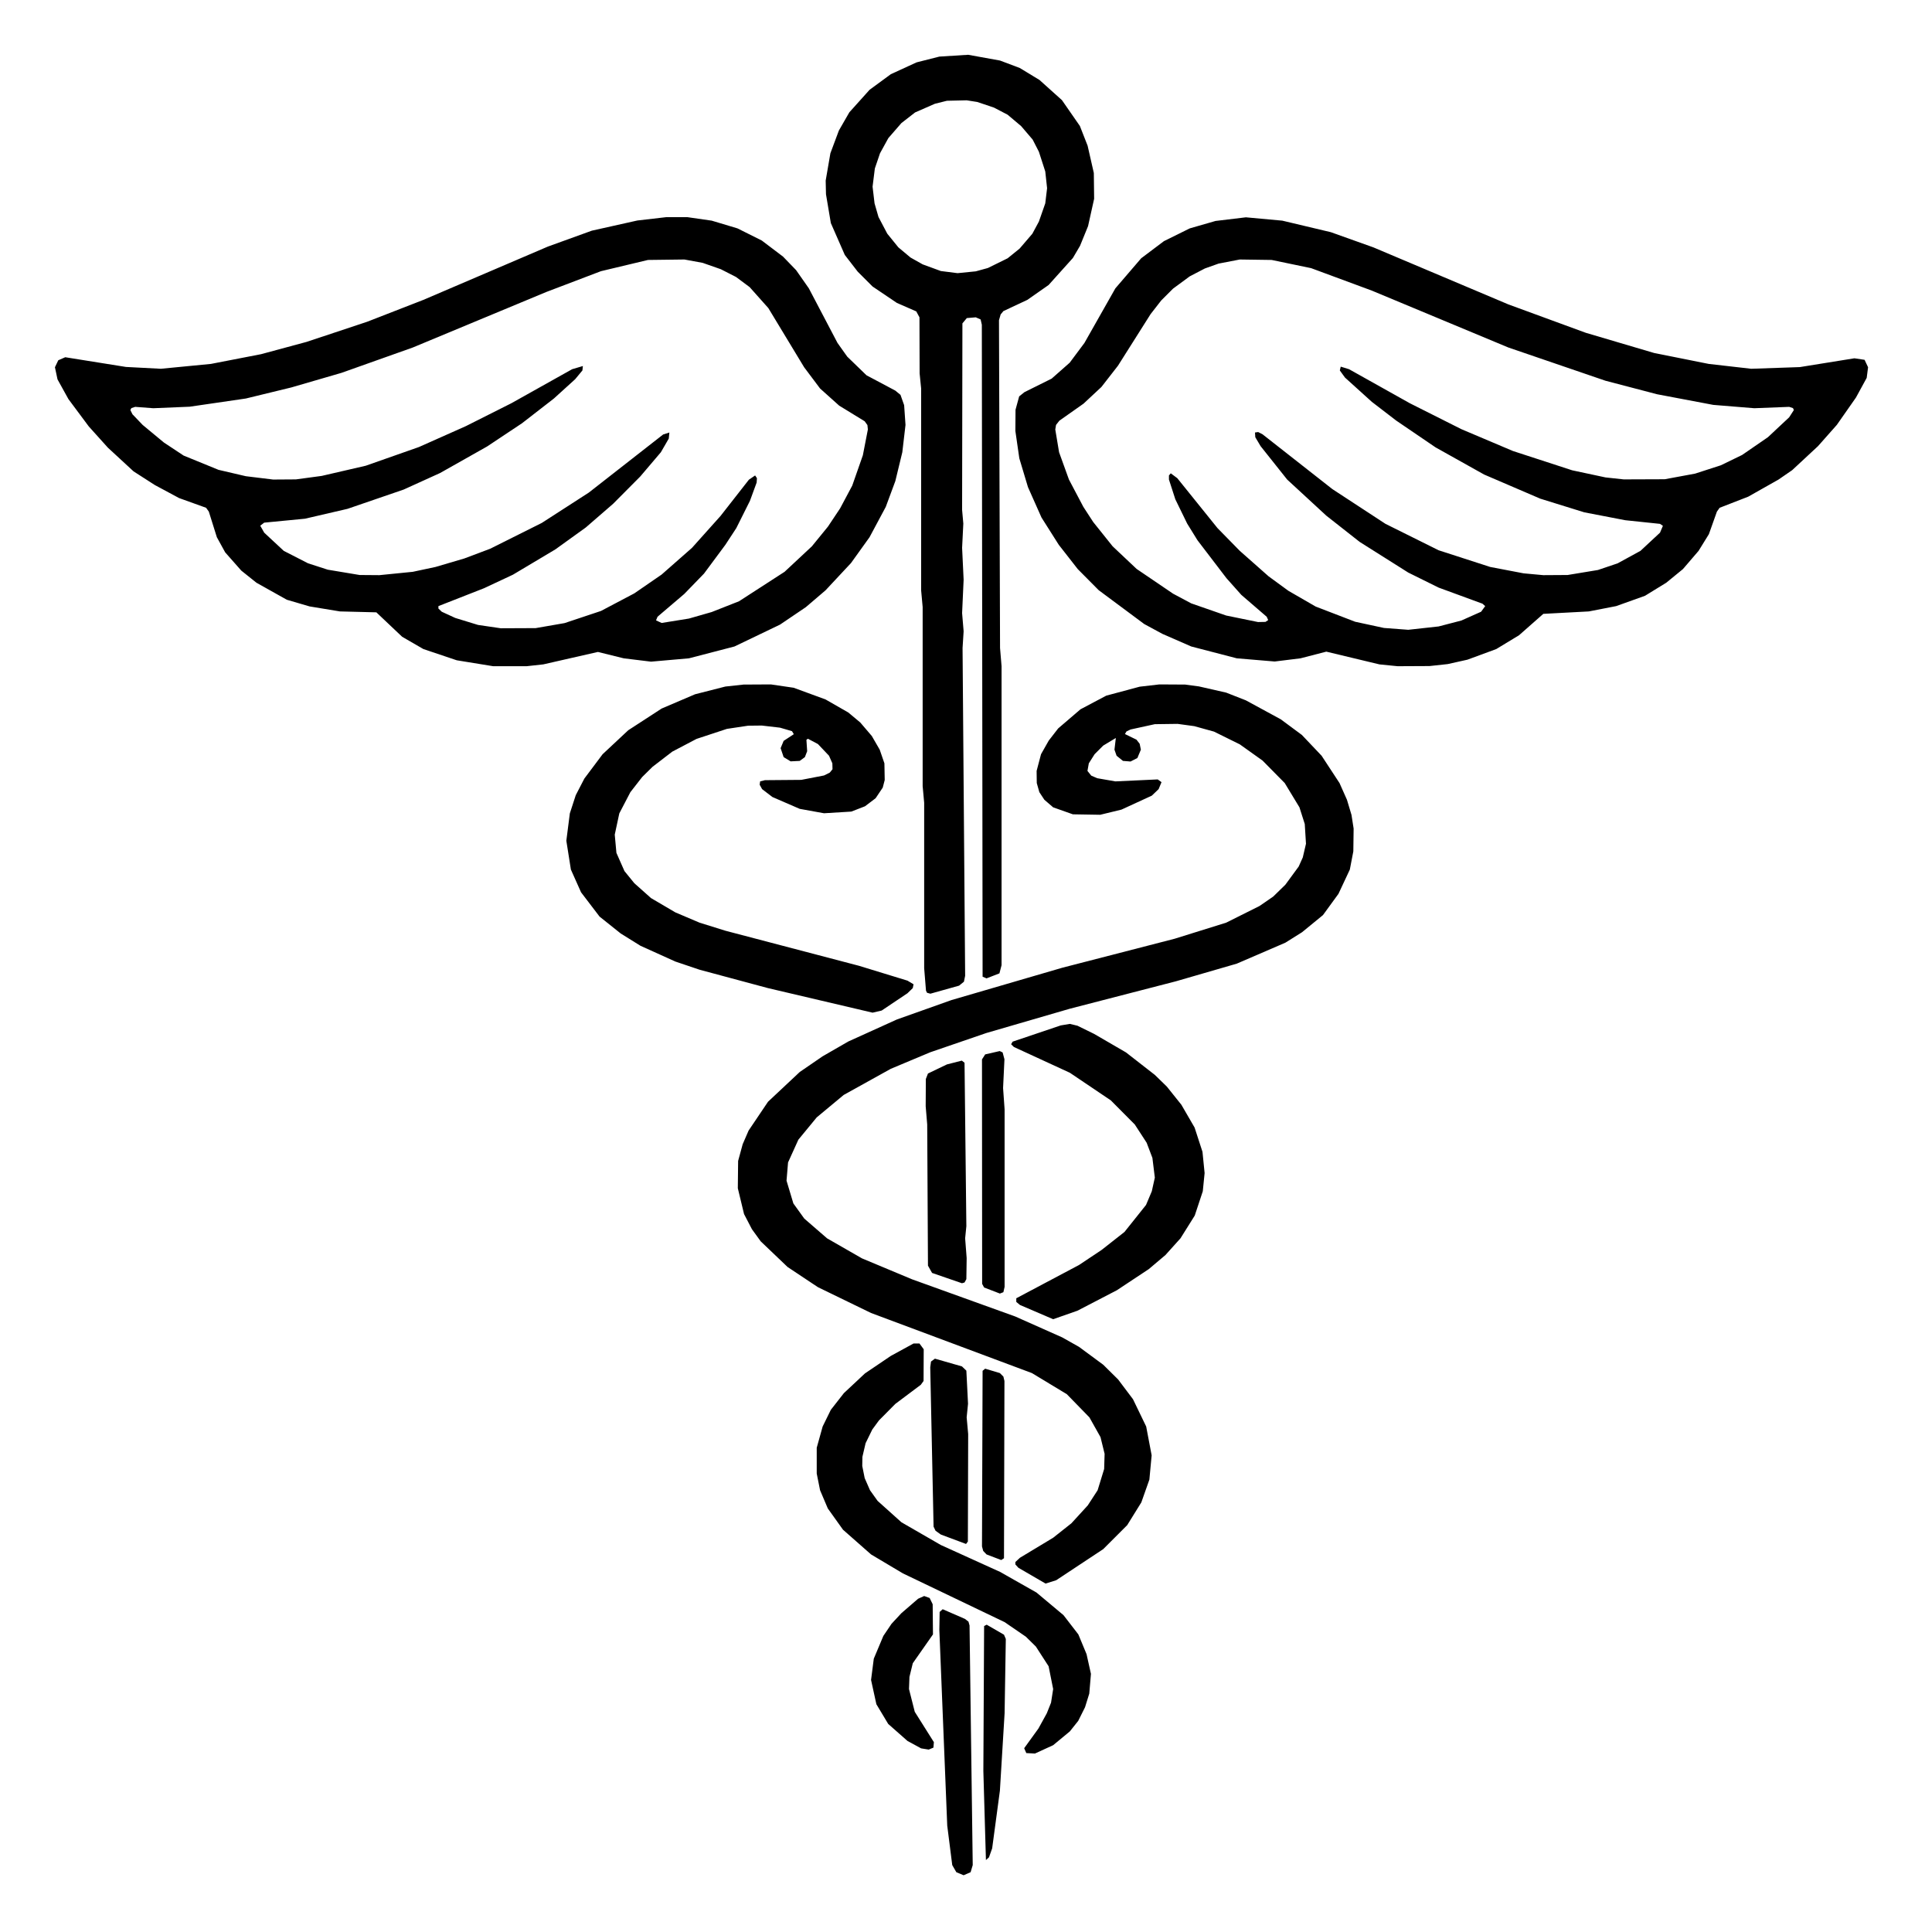
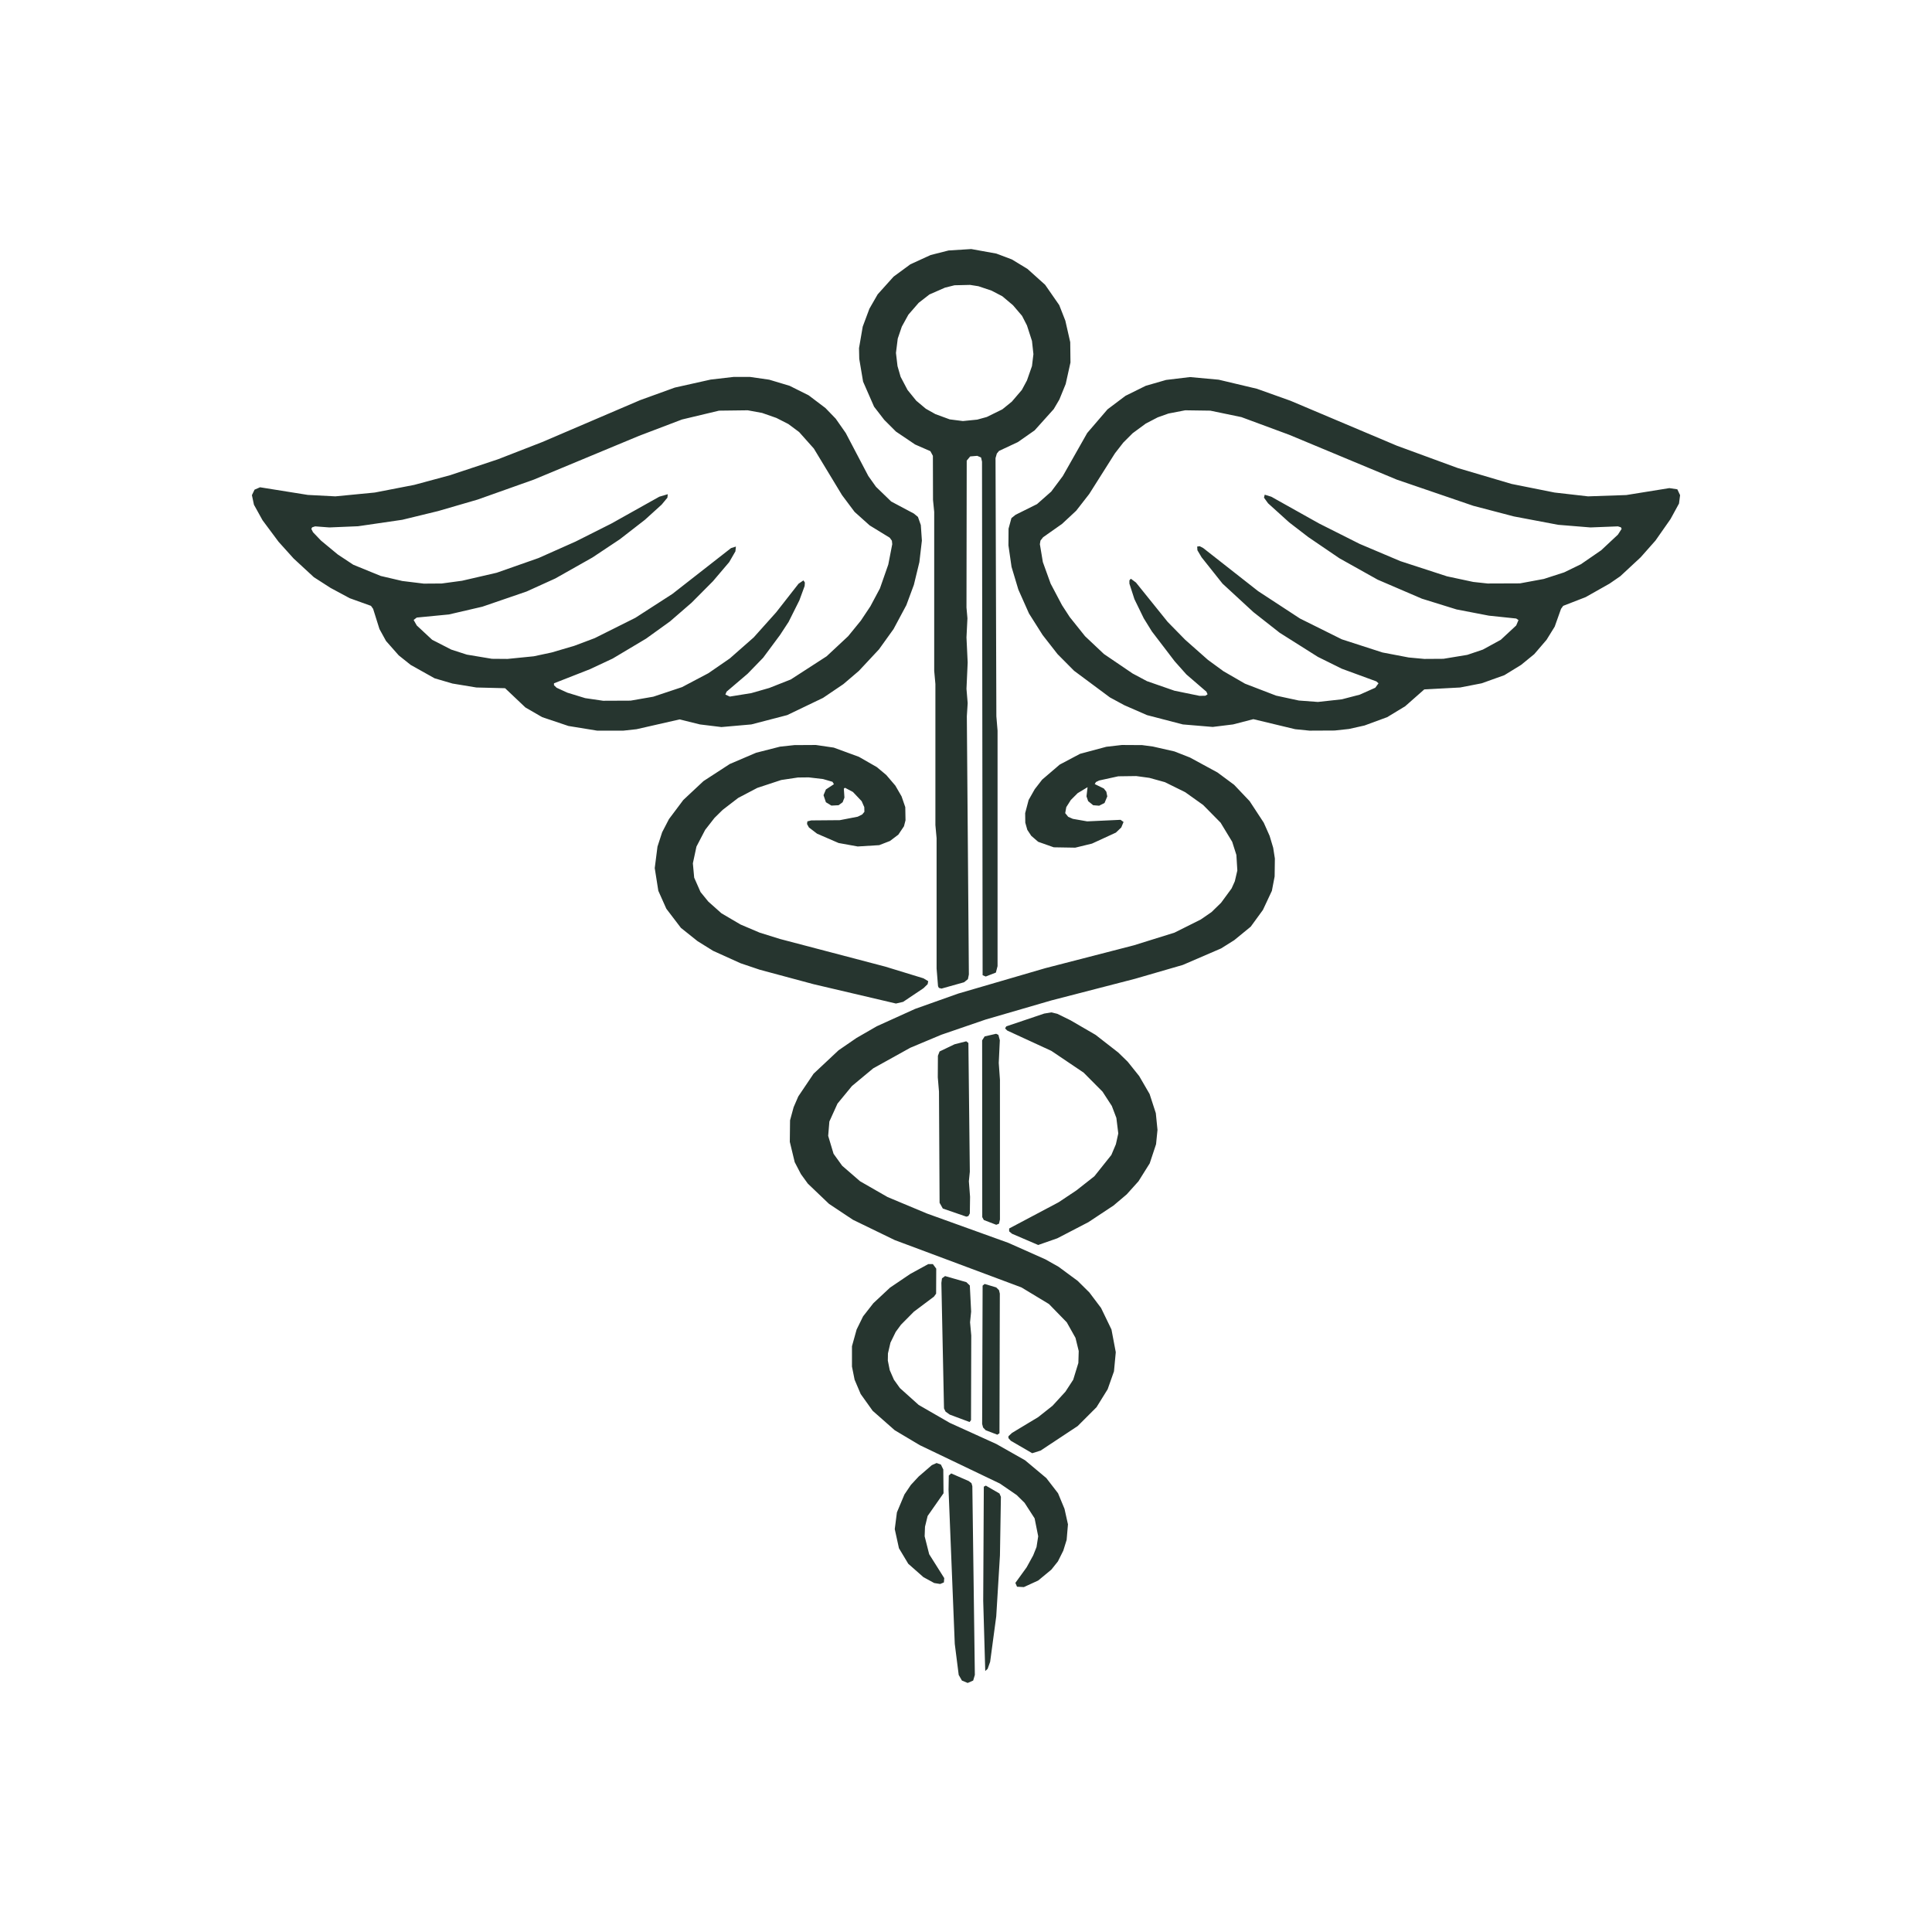
- <svg xmlns="http://www.w3.org/2000/svg" viewBox="0 0 1268.1 1273.1">
-   <path fill="currentColor" fill-rule="evenodd" d="M650.2 1070.6 648.5 1071.5 648 1167 649.7 1225.7 651.7 1223.9 653.8 1218 658.9 1180 662 1129 662.8 1080 661.6 1077.2ZM621.2 1060.4 619.2 1062.2 619 1074 624.2 1203 627.5 1229 630.2 1233.7 635 1235.7 639.6 1233.7 641 1229 638.9 1071.1 638.2 1068.6 635.9 1066.8ZM609 1051.7 605 1053.5 594 1063 587.5 1070 582.1 1078 575.8 1093 574 1107 577.5 1123 585.3 1136 598 1147.2 607 1152.1 612 1152.9 615.1 1151.6 615.4 1148 602.8 1128 599 1113 599.3 1105 601.5 1096 614.8 1077 614.6 1057.1 612.6 1053ZM649.2 901.9 647.5 903.3 647.1 1019 647.9 1022 650.1 1024.3 659.8 1028 661.6 1026.8 661.9 910 661.2 907.1 658.9 904.8ZM616.1 895.3 613.5 897.2 613 901 615.2 1006 616.5 1008.7 620 1011.2 636.6 1017.4 637.8 1015.8 638 945 637 934 637.9 925 636.8 903.2 633.9 900.4ZM602 885.3 587 893.5 570 905 556.1 918 547.5 929 542.1 940 538.2 954 538.2 971 540.4 982 545.5 994 555.5 1008 574 1024.3 595 1036.8 662 1068.9 676 1078.5 682.6 1085 691 1098 694 1113 692.6 1122 689.8 1129 684.3 1139 674.9 1152 676.3 1155.2 682 1155.5 694 1150 705 1140.9 710.5 1134 715 1125 717.8 1116 718.9 1103 716 1090 710.6 1077 700.8 1064.3 683 1049.4 659 1035.8 620 1018.1 594 1003.1 578.3 989 573.3 982 569.8 974 568.2 966 568.3 960 570.4 951 574.8 942 579.2 936 590 925.1 606.8 912.5 608.6 910 608.7 889.1 605.9 885.3ZM633.8 698.9 624 701.4 611.5 707.4 610.1 711 610 729 611 741 611.5 834 614.2 838.8 633.9 845.6 635.6 845.1 636.8 842.9 637 829 636 816 636.8 808 635.6 700.3ZM658.8 692.6 649.2 694.8 647.1 698.1 647.2 846 648.5 848.4 658.9 852.4 661.2 851.5 662 848 662 731 661 717 661.9 698 660.7 693.5ZM705 674.7 699 675.7 667.3 686.4 666.3 688.1 668.1 689.9 705 706.9 732 725.1 747.8 741 755.6 753 759.4 763 761 776 759 785 755.2 794 741 811.8 726 823.6 711 833.6 669.7 855.5 669.7 857.9 672.1 859.9 694 869.3 710 863.7 736 850.2 757 836.3 768 827 777.9 816 787.3 801 792.6 785 793.8 773 792.4 759 787.2 743 778.5 728 768.9 716 761 708.3 742 693.5 721 681.3 710 675.9ZM790 452.3 781 451.1 764 451 751 452.5 729 458.4 712 467.4 697.3 480 691.1 488 686 497 683.1 508 683.2 516 684.9 522 688.2 527 694 532 707 536.6 725 536.9 739 533.5 759 524.3 763.5 520 765.4 515.4 762.9 513.6 735 514.9 723 512.8 719.1 511.1 716.6 508 717.5 503 721.3 497 727 491.3 735.3 486.3 734.4 494 735.8 498 740 501.4 745 501.8 749.5 499.5 751.8 494 751 490.1 748.9 487.4 741.3 483.7 742.3 482 745 480.7 761 477.2 776 477 787 478.5 800 482.1 817 490.5 832 501.2 846.6 516 856.3 532 859.8 543 860.6 556 858.5 565 855.8 571 847 583 839 590.8 830 597 808 608 774 618.6 700 637.7 627 659 591 671.8 559 686.3 542 696.1 527 706.4 506.1 726 493.3 745 489.4 754 486.4 765 486.2 783 490.3 800 495.5 810 501.3 818 519 834.9 539 848.2 574 865.2 680 904.8 703 918.7 717.9 934 725.2 947 727.9 958 727.6 968 723.3 982 716.8 992 706 1003.8 694 1013.3 672.1 1026.5 669.1 1029.3 669.1 1030.9 671.1 1033.1 689 1043.5 696 1041.3 727 1020.8 742.8 1005 752.1 990 757.4 975 758.9 959 755.3 940 746.6 922 736.8 909 727 899.3 711 887.5 700 881.3 669 867.5 601 843 568 829.2 545 816 530 803 522.8 793 518.3 778 519.3 766 526.1 751 538.2 736.3 556 721.5 587 704.3 613 693.4 650 680.7 705 664.7 775 646.6 815 635 847 621.2 858 614.3 871.8 603 882 589 889.5 573 891.8 561 892 546 890.6 537 887.6 527 882.7 516 870.9 498 857.9 484.3 844 474 821 461.5 808 456.4ZM397.1 497 385.1 513 379.4 524 375.5 536 373.2 554 376.2 573 382.9 588 395.1 604 409 615.1 422 623.2 445 633.6 461 639 506 651.1 575 667.3 581 665.9 598 654.5 601.5 651.1 602 648.6 598 646.2 566 636.4 478 613.3 461 608 445 601.2 429 591.8 418 582 411.5 574 406.2 562 405.1 550 408.1 536 415.4 522 423.2 512 430 505.3 443 495.3 459 486.9 479 480.3 493 478.2 502 478.1 514 479.5 521.9 481.8 523.1 483.8 516.4 488.2 514.4 493 516.4 498.9 521 501.7 527 501.4 530.4 498.9 531.9 495 531.4 487.5 532.4 486.8 539 490.3 546.3 498 548.5 503 548.6 506.9 546.8 509.1 543 511 528 513.9 504.1 514.1 500.9 514.9 500.6 517.1 502.2 520 509 525.2 527 533 543 535.9 561 534.8 570 531.3 577 526 581.7 519 583 514 582.8 503 579.7 494 574.5 485 566.9 476.1 559 469.5 544 460.9 523 453.2 508 451 490 451.1 478 452.4 458 457.5 436 466.9 414 481.2ZM669.1 284 671.7 302 677.4 321 686.3 341 697.7 359 710.2 375 724 388.9 754 411.2 766 417.7 785 426 815 433.8 840 435.9 857 433.8 874 429.4 909 437.8 921 439 942 438.9 954 437.6 967 434.7 986 427.7 1001 418.6 1017 404.5 1047 402.9 1065 399.4 1084 392.6 1098 384 1109 375 1119.3 363 1126.1 352 1131.4 337.1 1133.2 334.6 1152 327.3 1172 316 1181 309.8 1198 294 1210.4 280 1223 262 1230.1 249 1231 242 1228.7 237.1 1222 236.1 1186 241.9 1154 243 1126 239.8 1090 232.6 1045 219.3 994 200.6 905 163 877 153 845 145.4 821 143.2 801 145.6 784 150.5 767 158.9 752 170.2 735 190 714.6 226 704.9 239 693 249.5 675.1 258.4 671.6 261.2 669.2 270ZM695.4 283 695.9 280 698.1 277.2 714 266 725.8 255 736.7 241 758.2 207 765.2 198 773 190.2 784 182.1 794 176.9 803 173.7 817 171 838 171.3 864 176.7 904 191.5 994 229 1058 250.9 1092 259.8 1129 266.8 1156 269 1179 268.1 1181.5 268.9 1182.1 270.2 1179 275 1165 288.1 1148 299.8 1134 306.6 1117 312.1 1097 315.8 1070 315.9 1058 314.6 1036 309.9 997 297.2 963 282.8 929 265.7 889 243.3 883.5 241.6 882.9 244.1 886.3 248.8 904 264.8 920 277.1 946 294.8 978 312.7 1015 328.6 1044 337.6 1071 342.8 1093.9 345.2 1095.8 346.5 1093.9 351 1081 363 1066 371.2 1053 375.6 1033 378.9 1017 379 1004 377.8 982 373.6 948 362.6 913 345.2 878 322.3 832 286.2 829.1 284.7 827 285 827.2 288.1 830.7 294 848.2 316 874 339.8 896 357.1 928 377.3 948 387.2 976.9 397.8 978.7 399.4 976 403.1 963 408.9 948 412.8 928 415 912 413.8 893 409.7 867 399.7 849 389.3 836 379.8 817 363 802.3 348 775.8 315.1 771.5 311.9 770.3 313.3 770.3 316 774.5 329 782.3 345 789.1 356 808.2 381 818 392 834.7 406.4 835.7 408.6 833.9 409.8 829 409.9 808 405.6 785 397.6 773 391.2 749 374.9 733.2 360 720.4 344 713.9 334 704.4 316 697.9 298ZM596.7 280 595.8 267 593.4 260.2 590 257.4 571 247.3 558.3 235 551.9 226 533 190 524.6 178 516 169.1 502 158.5 486 150.5 469 145.4 453 143.1 439 143.1 420 145.3 390 152 361 162.5 279 197.6 242 212 202 225.3 172 233.4 139 239.8 106 243 83 241.8 43 235.4 38.4 237.4 36.2 242 37.9 250 45.1 263 58.5 281 71.1 295 88 310.6 102 319.6 118 328.2 135.8 334.6 137.6 337.1 142.9 354 148.4 364 159 376 169 384 189 395.2 204 399.6 224 402.9 248 403.5 265 419.6 279 427.7 301 435.1 325 439 347 439 358 437.8 394 429.6 411 433.8 429 436 454 433.8 484 426 514 411.6 531 400.1 544 389 560.8 371 573 354 583.7 334 590 317 594.6 298ZM571.9 283 568.6 300 561.6 320 553.6 335 545.6 347 535 360 517 376.8 487 396.2 469 403.3 454 407.6 436 410.5 432.3 408.8 433.3 406.4 450.9 391.4 463.9 378 478 359 485.2 348 494.2 330 498.6 318 498.8 315.1 497.6 313.3 493.5 316.1 474.8 340 456 361 436 378.6 418 391 396 402.6 372 410.6 353 413.9 330 414 315 411.8 300 407.2 291.1 403.1 288.9 401 288.9 399.4 319 387.6 338 378.7 366 362 386 347.6 404 332 421.9 314 435.5 298 440.7 289 441.1 285 437 286.3 388 324.6 357 344.6 323 361.6 306 368 287 373.6 272 376.8 250 379 237 378.9 216 375.4 203 371.2 187 363 174.1 351 171.5 346.4 174.1 344.4 201 341.8 229 335.3 266 322.6 290 311.7 321 294.2 344 278.9 365 262.6 379 249.9 383.8 244.1 384.1 241.2 377 243.3 337 265.7 307 280.8 276 294.6 241 306.9 212 313.6 195 315.9 180 316 162 313.8 144 309.6 121 300.2 108 291.6 94 280 87.3 273 85.9 270.2 86.6 268.9 89.1 268.1 101 269 125 268 162 262.6 192 255.3 225 245.7 272 229 360 192.4 396 178.7 427 171.3 451 171 463 173.2 475 177.4 485 182.5 494 189.2 506.3 203 529.9 242 540.4 256 553 267.3 569.8 277.6 571.6 280.1ZM638 36.1 619 37.3 604 41.1 587 48.9 573 59.2 559.7 74 552.8 86 547.2 101 544.1 119 544.3 128 547.5 147 556.7 168 565.2 179 575 188.8 591 199.6 603.8 205.2 605.9 209.1 606 246 607 256 607 389 608 400 608 518 609 529 609 638 610.2 652.8 610.9 654.2 613.1 654.8 632 649.5 635.2 646.9 636 643 634.3 427 635 416 634 404 635 382 634 361 634.8 345 634 336 634.2 213.1 637.1 209.6 643 209.1 646.2 210.5 647 214 647.5 643.6 650.1 644.7 658.6 641.4 660 636 660 439 659 427 658.3 211 659.4 207.2 661.2 205 677 197.6 691 187.8 707 170 711.7 162 717 149 721 131 720.8 114 716.7 96 711.6 83 699.8 66 685 52.7 672 44.8 659 39.9ZM624 66.4 637 66.1 644 67.2 655 70.9 664 75.6 672.9 83.1 680.5 92 684.6 100 688.8 113 690 124 688.8 134 684.6 146 680.3 154 671.9 163.8 664 170.2 651 176.6 643 178.8 631 180 620 178.6 608 174.2 600 169.7 592 163 584.7 154 578.9 143 576.3 134 575 123 576.5 111 579.9 101 585.4 91 594 81.1 603 74.1 616 68.4Z" />
+ <svg xmlns="http://www.w3.org/2000/svg" width="1024" height="1024" viewBox="0 0 1024 1024">
+   <g transform="translate(110.5862 109.129) scale(0.633545)">
+     <path d="M650.2 1070.6 648.5 1071.5 648 1167 649.7 1225.7 651.7 1223.9 653.8 1218 658.9 1180 662 1129 662.8 1080 661.6 1077.2ZM621.2 1060.4 619.2 1062.2 619 1074 624.2 1203 627.5 1229 630.2 1233.7 635 1235.7 639.6 1233.7 641 1229 638.9 1071.1 638.2 1068.6 635.9 1066.8ZM609 1051.7 605 1053.5 594 1063 587.5 1070 582.1 1078 575.8 1093 574 1107 577.5 1123 585.3 1136 598 1147.2 607 1152.1 612 1152.9 615.1 1151.6 615.4 1148 602.8 1128 599 1113 599.3 1105 601.5 1096 614.8 1077 614.6 1057.1 612.6 1053ZM649.2 901.9 647.5 903.3 647.1 1019 647.9 1022 650.1 1024.3 659.8 1028 661.6 1026.8 661.9 910 661.2 907.1 658.9 904.8ZM616.1 895.3 613.5 897.2 613 901 615.2 1006 616.5 1008.7 620 1011.2 636.6 1017.4 637.8 1015.8 638 945 637 934 637.9 925 636.8 903.2 633.9 900.4ZM602 885.3 587 893.5 570 905 556.1 918 547.5 929 542.1 940 538.2 954 538.2 971 540.4 982 545.5 994 555.5 1008 574 1024.3 595 1036.8 662 1068.9 676 1078.5 682.6 1085 691 1098 694 1113 692.6 1122 689.8 1129 684.3 1139 674.9 1152 676.3 1155.2 682 1155.5 694 1150 705 1140.9 710.5 1134 715 1125 717.8 1116 718.9 1103 716 1090 710.6 1077 700.8 1064.3 683 1049.4 659 1035.8 620 1018.1 594 1003.1 578.3 989 573.3 982 569.8 974 568.2 966 568.3 960 570.4 951 574.8 942 579.2 936 590 925.1 606.8 912.5 608.6 910 608.7 889.1 605.9 885.3ZM633.8 698.9 624 701.4 611.5 707.4 610.1 711 610 729 611 741 611.5 834 614.2 838.8 633.9 845.6 635.6 845.1 636.8 842.9 637 829 636 816 636.8 808 635.6 700.3ZM658.8 692.6 649.2 694.8 647.1 698.1 647.2 846 648.5 848.4 658.9 852.4 661.2 851.5 662 848 662 731 661 717 661.9 698 660.7 693.5ZM705 674.7 699 675.7 667.3 686.4 666.3 688.1 668.1 689.9 705 706.9 732 725.1 747.8 741 755.6 753 759.4 763 761 776 759 785 755.2 794 741 811.8 726 823.6 711 833.6 669.7 855.5 669.7 857.9 672.1 859.9 694 869.3 710 863.7 736 850.2 757 836.3 768 827 777.9 816 787.3 801 792.6 785 793.8 773 792.4 759 787.2 743 778.5 728 768.9 716 761 708.3 742 693.5 721 681.3 710 675.9ZM790 452.3 781 451.1 764 451 751 452.5 729 458.4 712 467.4 697.3 480 691.1 488 686 497 683.1 508 683.2 516 684.9 522 688.2 527 694 532 707 536.6 725 536.9 739 533.5 759 524.3 763.5 520 765.4 515.4 762.9 513.6 735 514.9 723 512.8 719.1 511.1 716.6 508 717.5 503 721.3 497 727 491.3 735.3 486.3 734.4 494 735.8 498 740 501.4 745 501.8 749.5 499.5 751.8 494 751 490.1 748.9 487.4 741.3 483.7 742.3 482 745 480.7 761 477.2 776 477 787 478.5 800 482.1 817 490.5 832 501.2 846.6 516 856.3 532 859.8 543 860.6 556 858.5 565 855.8 571 847 583 839 590.8 830 597 808 608 774 618.6 700 637.7 627 659 591 671.8 559 686.3 542 696.1 527 706.4 506.1 726 493.3 745 489.4 754 486.4 765 486.2 783 490.3 800 495.5 810 501.3 818 519 834.9 539 848.2 574 865.2 680 904.8 703 918.7 717.9 934 725.2 947 727.9 958 727.6 968 723.3 982 716.8 992 706 1003.8 694 1013.3 672.1 1026.5 669.1 1029.3 669.1 1030.9 671.1 1033.1 689 1043.5 696 1041.3 727 1020.8 742.8 1005 752.1 990 757.4 975 758.9 959 755.3 940 746.6 922 736.8 909 727 899.3 711 887.5 700 881.3 669 867.5 601 843 568 829.2 545 816 530 803 522.8 793 518.3 778 519.3 766 526.1 751 538.2 736.3 556 721.5 587 704.3 613 693.4 650 680.7 705 664.7 775 646.6 815 635 847 621.2 858 614.3 871.8 603 882 589 889.5 573 891.8 561 892 546 890.6 537 887.6 527 882.7 516 870.9 498 857.9 484.3 844 474 821 461.5 808 456.4ZM397.1 497 385.1 513 379.4 524 375.5 536 373.2 554 376.2 573 382.9 588 395.1 604 409 615.1 422 623.2 445 633.6 461 639 506 651.1 575 667.3 581 665.9 598 654.5 601.5 651.1 602 648.6 598 646.2 566 636.4 478 613.3 461 608 445 601.2 429 591.8 418 582 411.5 574 406.2 562 405.1 550 408.1 536 415.4 522 423.2 512 430 505.3 443 495.3 459 486.9 479 480.3 493 478.2 502 478.1 514 479.5 521.9 481.8 523.1 483.8 516.4 488.2 514.4 493 516.4 498.9 521 501.7 527 501.4 530.4 498.9 531.9 495 531.4 487.5 532.4 486.8 539 490.3 546.3 498 548.5 503 548.6 506.9 546.8 509.1 543 511 528 513.9 504.1 514.1 500.9 514.9 500.6 517.1 502.2 520 509 525.2 527 533 543 535.9 561 534.8 570 531.3 577 526 581.7 519 583 514 582.8 503 579.7 494 574.5 485 566.9 476.1 559 469.5 544 460.9 523 453.2 508 451 490 451.1 478 452.4 458 457.5 436 466.9 414 481.2ZM669.1 284 671.7 302 677.4 321 686.3 341 697.7 359 710.2 375 724 388.9 754 411.2 766 417.7 785 426 815 433.8 840 435.9 857 433.8 874 429.4 909 437.8 921 439 942 438.9 954 437.6 967 434.7 986 427.7 1001 418.6 1017 404.5 1047 402.9 1065 399.4 1084 392.6 1098 384 1109 375 1119.3 363 1126.1 352 1131.4 337.1 1133.2 334.6 1152 327.3 1172 316 1181 309.8 1198 294 1210.4 280 1223 262 1230.1 249 1231 242 1228.7 237.1 1222 236.1 1186 241.9 1154 243 1126 239.8 1090 232.6 1045 219.3 994 200.6 905 163 877 153 845 145.4 821 143.2 801 145.6 784 150.5 767 158.9 752 170.2 735 190 714.6 226 704.9 239 693 249.5 675.1 258.4 671.6 261.2 669.2 270ZM695.4 283 695.9 280 698.1 277.2 714 266 725.8 255 736.7 241 758.2 207 765.2 198 773 190.2 784 182.1 794 176.9 803 173.7 817 171 838 171.3 864 176.7 904 191.5 994 229 1058 250.9 1092 259.8 1129 266.8 1156 269 1179 268.1 1181.5 268.9 1182.1 270.2 1179 275 1165 288.1 1148 299.8 1134 306.6 1117 312.1 1097 315.8 1070 315.9 1058 314.6 1036 309.9 997 297.2 963 282.8 929 265.7 889 243.3 883.5 241.6 882.9 244.1 886.3 248.8 904 264.8 920 277.1 946 294.8 978 312.7 1015 328.6 1044 337.6 1071 342.8 1093.9 345.2 1095.8 346.5 1093.9 351 1081 363 1066 371.2 1053 375.6 1033 378.9 1017 379 1004 377.8 982 373.6 948 362.6 913 345.2 878 322.3 832 286.2 829.1 284.7 827 285 827.2 288.1 830.7 294 848.2 316 874 339.8 896 357.1 928 377.3 948 387.2 976.9 397.8 978.7 399.4 976 403.1 963 408.9 948 412.8 928 415 912 413.8 893 409.7 867 399.7 849 389.3 836 379.8 817 363 802.3 348 775.8 315.1 771.5 311.9 770.3 313.3 770.3 316 774.5 329 782.3 345 789.1 356 808.2 381 818 392 834.7 406.4 835.7 408.6 833.9 409.8 829 409.9 808 405.6 785 397.6 773 391.2 749 374.9 733.2 360 720.4 344 713.9 334 704.4 316 697.9 298ZM596.7 280 595.8 267 593.4 260.2 590 257.4 571 247.3 558.3 235 551.9 226 533 190 524.6 178 516 169.1 502 158.5 486 150.5 469 145.4 453 143.1 439 143.1 420 145.3 390 152 361 162.5 279 197.6 242 212 202 225.3 172 233.4 139 239.8 106 243 83 241.8 43 235.4 38.4 237.4 36.2 242 37.9 250 45.1 263 58.5 281 71.1 295 88 310.6 102 319.6 118 328.2 135.8 334.6 137.6 337.1 142.9 354 148.4 364 159 376 169 384 189 395.2 204 399.6 224 402.9 248 403.5 265 419.6 279 427.7 301 435.1 325 439 347 439 358 437.8 394 429.6 411 433.8 429 436 454 433.8 484 426 514 411.6 531 400.1 544 389 560.8 371 573 354 583.7 334 590 317 594.6 298ZM571.9 283 568.6 300 561.6 320 553.6 335 545.6 347 535 360 517 376.8 487 396.2 469 403.3 454 407.6 436 410.5 432.3 408.8 433.3 406.4 450.9 391.4 463.9 378 478 359 485.2 348 494.2 330 498.6 318 498.8 315.1 497.6 313.3 493.5 316.1 474.8 340 456 361 436 378.6 418 391 396 402.6 372 410.6 353 413.9 330 414 315 411.8 300 407.2 291.1 403.1 288.9 401 288.9 399.4 319 387.6 338 378.7 366 362 386 347.6 404 332 421.9 314 435.5 298 440.7 289 441.1 285 437 286.3 388 324.6 357 344.6 323 361.6 306 368 287 373.6 272 376.8 250 379 237 378.9 216 375.4 203 371.2 187 363 174.1 351 171.5 346.4 174.1 344.4 201 341.8 229 335.3 266 322.6 290 311.7 321 294.2 344 278.9 365 262.6 379 249.9 383.8 244.1 384.1 241.2 377 243.3 337 265.7 307 280.8 276 294.6 241 306.9 212 313.6 195 315.9 180 316 162 313.8 144 309.6 121 300.2 108 291.6 94 280 87.3 273 85.9 270.2 86.6 268.9 89.1 268.1 101 269 125 268 162 262.6 192 255.3 225 245.7 272 229 360 192.4 396 178.7 427 171.3 451 171 463 173.2 475 177.4 485 182.5 494 189.2 506.3 203 529.9 242 540.4 256 553 267.3 569.8 277.6 571.6 280.1ZM638 36.1 619 37.3 604 41.1 587 48.9 573 59.2 559.7 74 552.8 86 547.2 101 544.1 119 544.3 128 547.5 147 556.7 168 565.2 179 575 188.8 591 199.6 603.8 205.2 605.9 209.1 606 246 607 256 607 389 608 400 608 518 609 529 609 638 610.2 652.8 610.9 654.2 613.1 654.8 632 649.5 635.2 646.9 636 643 634.3 427 635 416 634 404 635 382 634 361 634.8 345 634 336 634.2 213.1 637.1 209.6 643 209.1 646.2 210.5 647 214 647.5 643.6 650.1 644.7 658.6 641.4 660 636 660 439 659 427 658.3 211 659.4 207.2 661.2 205 677 197.6 691 187.8 707 170 711.7 162 717 149 721 131 720.8 114 716.7 96 711.6 83 699.8 66 685 52.7 672 44.8 659 39.9ZM624 66.4 637 66.1 644 67.2 655 70.9 664 75.6 672.9 83.1 680.5 92 684.6 100 688.8 113 690 124 688.8 134 684.6 146 680.3 154 671.9 163.8 664 170.2 651 176.6 643 178.8 631 180 620 178.6 608 174.2 600 169.7 592 163 584.7 154 578.9 143 576.3 134 575 123 576.5 111 579.9 101 585.4 91 594 81.1 603 74.1 616 68.4Z" fill="#26352F" fill-rule="evenodd" />
+   </g>
</svg>
